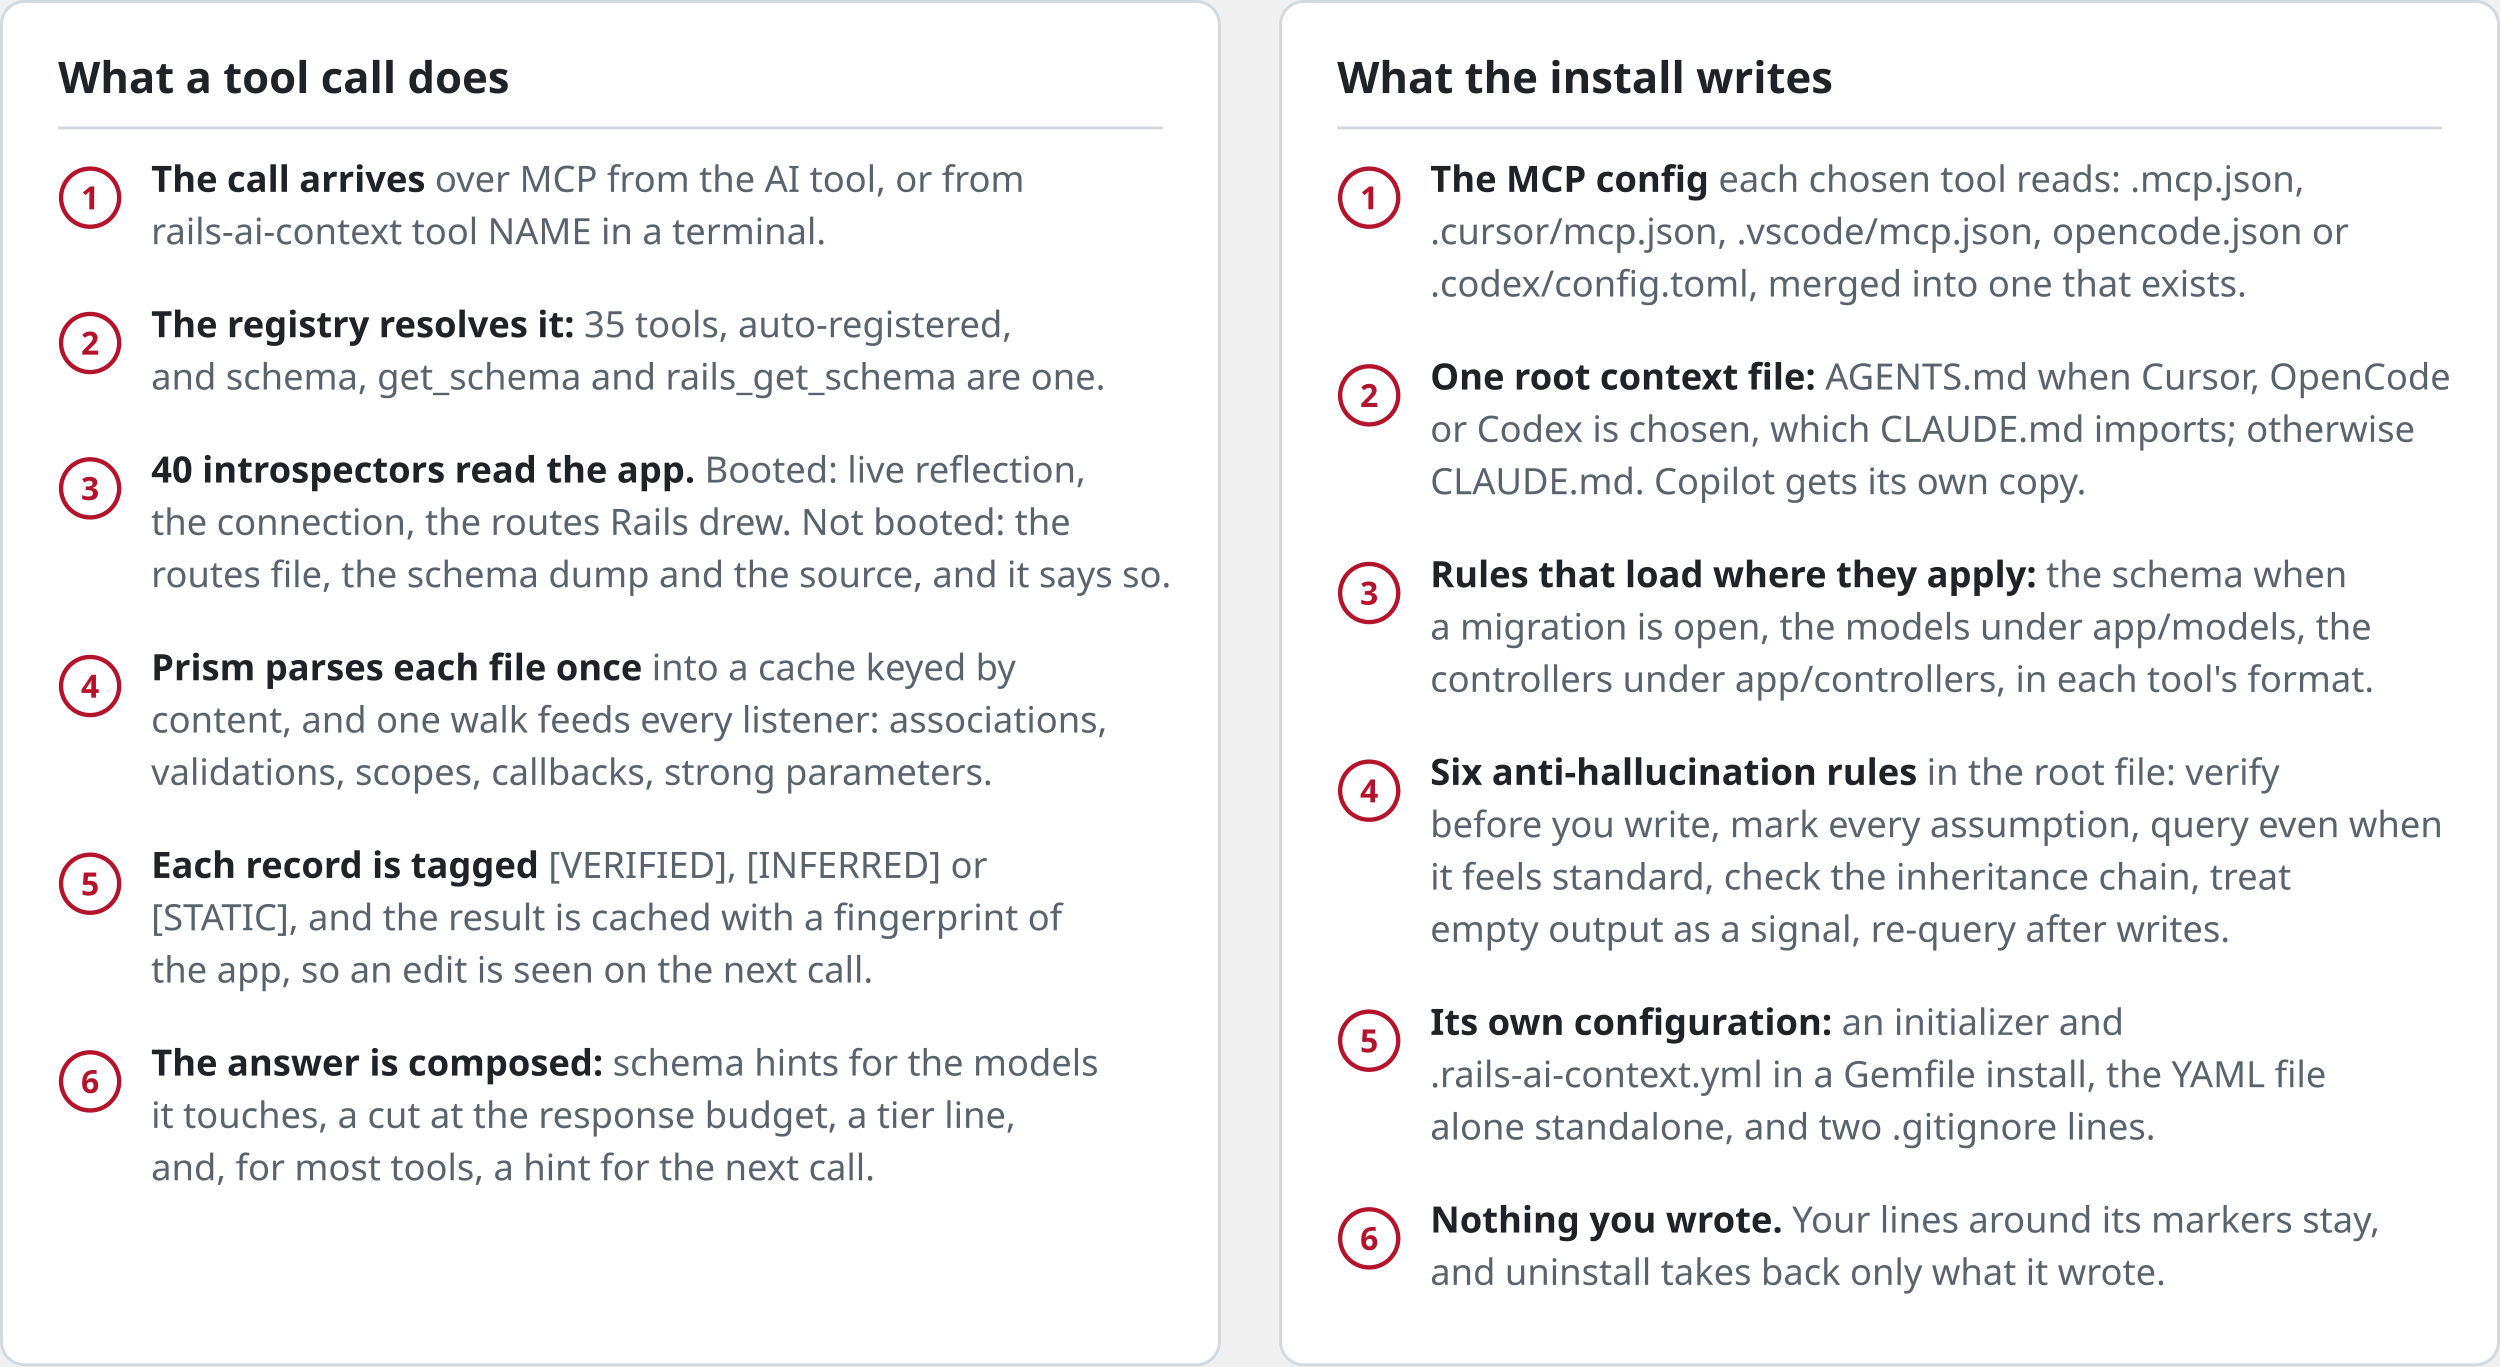
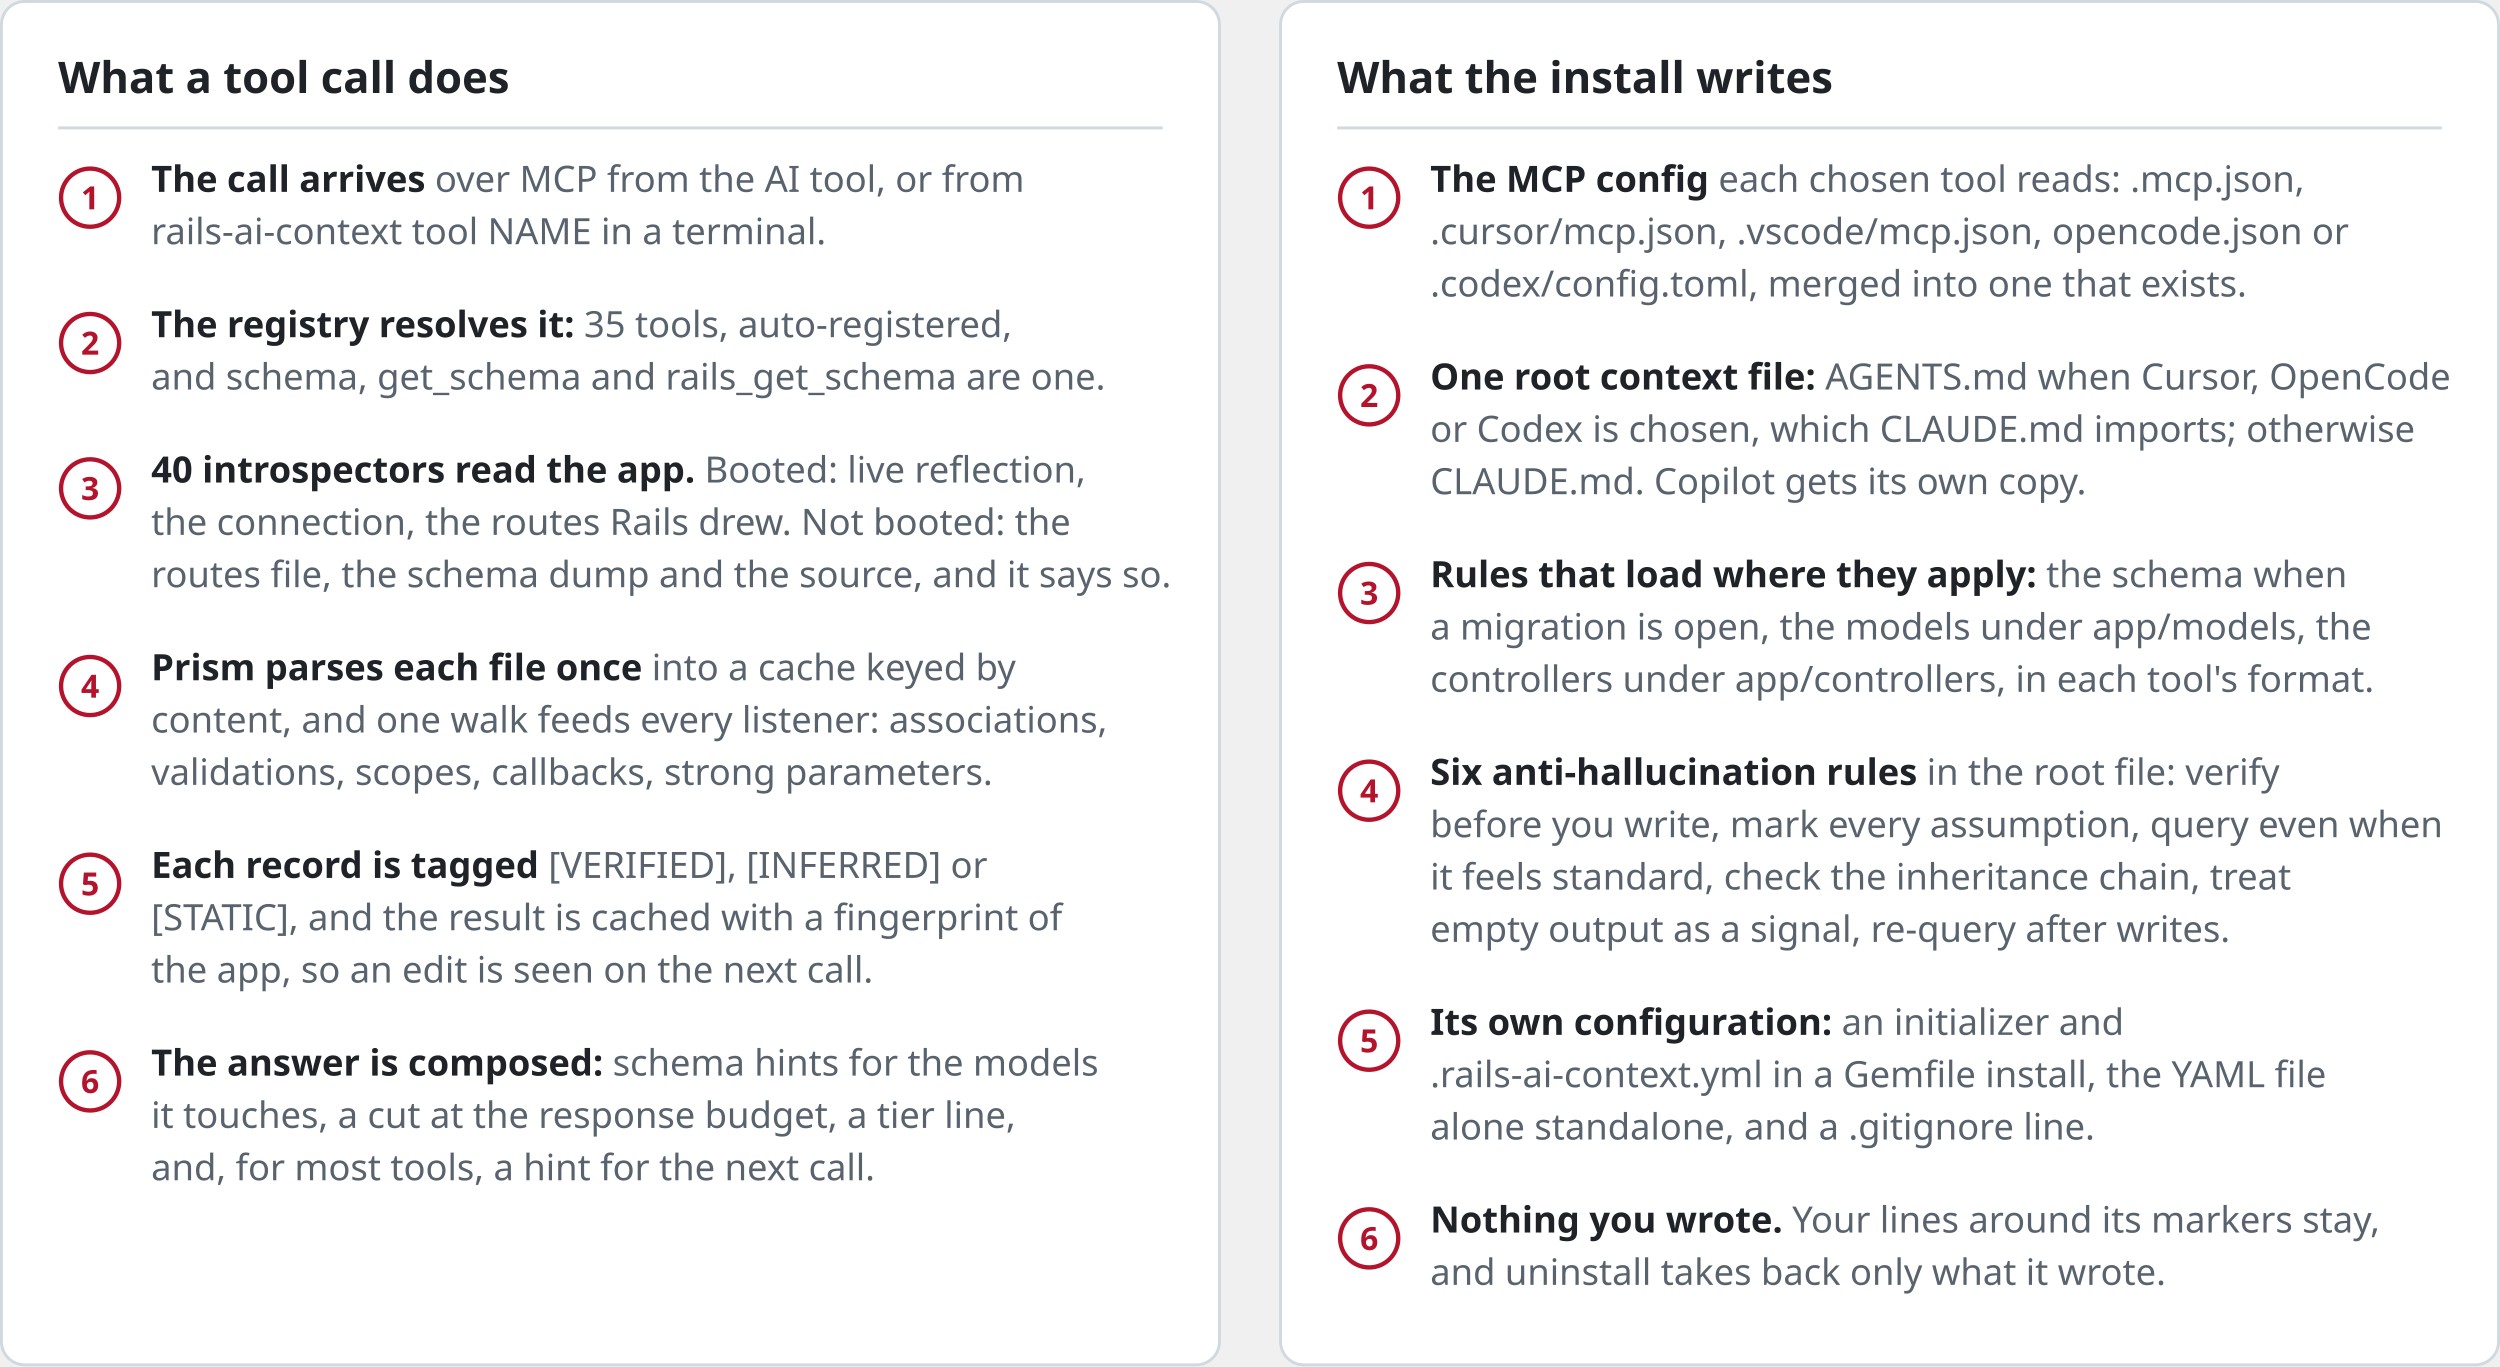
<svg xmlns="http://www.w3.org/2000/svg" width="860" height="470" viewBox="0 0 860 470" font-family="-apple-system, BlinkMacSystemFont, &quot;Segoe UI&quot;, &quot;Noto Sans&quot;, Helvetica, Arial, sans-serif">
  <rect x="0.5" y="0.5" width="419" height="469" rx="8" fill="#ffffff" stroke="#d1d9e0" />
  <rect x="440.5" y="0.5" width="419" height="469" rx="8" fill="#ffffff" stroke="#d1d9e0" />
  <text x="20" y="32" font-size="15" font-weight="600" fill="#1f2328">What a tool call does</text>
  <text x="460" y="32" font-size="15" font-weight="600" fill="#1f2328">What the install writes</text>
  <line x1="20" y1="44" x2="400" y2="44" stroke="#d1d9e0" />
  <line x1="460" y1="44" x2="840" y2="44" stroke="#d1d9e0" />
  <g font-size="12.5" fill="#59636e">
    <circle cx="31" cy="68" r="10" fill="#ffffff" stroke="#b4132c" stroke-width="1.5" />
    <text x="31" y="72" text-anchor="middle" font-size="11" font-weight="700" fill="#b4132c">1</text>
    <text x="52" y="66">
      <tspan font-weight="600" fill="#1f2328">The call arrives</tspan> over MCP from the AI tool, or from</text>
    <text x="52" y="84">rails-ai-context tool NAME in a terminal.</text>
    <circle cx="31" cy="118" r="10" fill="#ffffff" stroke="#b4132c" stroke-width="1.5" />
    <text x="31" y="122" text-anchor="middle" font-size="11" font-weight="700" fill="#b4132c">2</text>
    <text x="52" y="116">
      <tspan font-weight="600" fill="#1f2328">The registry resolves it:</tspan> 35 tools, auto-registered,</text>
    <text x="52" y="134">and schema, get_schema and rails_get_schema are one.</text>
    <circle cx="31" cy="168" r="10" fill="#ffffff" stroke="#b4132c" stroke-width="1.5" />
    <text x="31" y="172" text-anchor="middle" font-size="11" font-weight="700" fill="#b4132c">3</text>
    <text x="52" y="166">
      <tspan font-weight="600" fill="#1f2328">40 introspectors read the app.</tspan> Booted: live reflection,</text>
    <text x="52" y="184">the connection, the routes Rails drew. Not booted: the</text>
    <text x="52" y="202">routes file, the schema dump and the source, and it says so.</text>
    <circle cx="31" cy="236" r="10" fill="#ffffff" stroke="#b4132c" stroke-width="1.5" />
    <text x="31" y="240" text-anchor="middle" font-size="11" font-weight="700" fill="#b4132c">4</text>
    <text x="52" y="234">
      <tspan font-weight="600" fill="#1f2328">Prism parses each file once</tspan> into a cache keyed by</text>
    <text x="52" y="252">content, and one walk feeds every listener: associations,</text>
    <text x="52" y="270">validations, scopes, callbacks, strong parameters.</text>
    <circle cx="31" cy="304" r="10" fill="#ffffff" stroke="#b4132c" stroke-width="1.5" />
    <text x="31" y="308" text-anchor="middle" font-size="11" font-weight="700" fill="#b4132c">5</text>
    <text x="52" y="302">
      <tspan font-weight="600" fill="#1f2328">Each record is tagged</tspan> [VERIFIED], [INFERRED] or</text>
    <text x="52" y="320">[STATIC], and the result is cached with a fingerprint of</text>
    <text x="52" y="338">the app, so an edit is seen on the next call.</text>
    <circle cx="31" cy="372" r="10" fill="#ffffff" stroke="#b4132c" stroke-width="1.5" />
    <text x="31" y="376" text-anchor="middle" font-size="11" font-weight="700" fill="#b4132c">6</text>
    <text x="52" y="370">
      <tspan font-weight="600" fill="#1f2328">The answer is composed:</tspan> schema hints for the models</text>
    <text x="52" y="388">it touches, a cut at the response budget, a tier line,</text>
    <text x="52" y="406">and, for most tools, a hint for the next call.</text>
    <circle cx="471" cy="68" r="10" fill="#ffffff" stroke="#b4132c" stroke-width="1.5" />
    <text x="471" y="72" text-anchor="middle" font-size="11" font-weight="700" fill="#b4132c">1</text>
    <text x="492" y="66">
      <tspan font-weight="600" fill="#1f2328">The MCP config</tspan> each chosen tool reads: .mcp.json,</text>
    <text x="492" y="84">.cursor/mcp.json, .vscode/mcp.json, opencode.json or</text>
    <text x="492" y="102">.codex/config.toml, merged into one that exists.</text>
    <circle cx="471" cy="136" r="10" fill="#ffffff" stroke="#b4132c" stroke-width="1.5" />
    <text x="471" y="140" text-anchor="middle" font-size="11" font-weight="700" fill="#b4132c">2</text>
    <text x="492" y="134">
      <tspan font-weight="600" fill="#1f2328">One root context file:</tspan> AGENTS.md when Cursor, OpenCode</text>
    <text x="492" y="152">or Codex is chosen, which CLAUDE.md imports; otherwise</text>
    <text x="492" y="170">CLAUDE.md. Copilot gets its own copy.</text>
    <circle cx="471" cy="204" r="10" fill="#ffffff" stroke="#b4132c" stroke-width="1.5" />
    <text x="471" y="208" text-anchor="middle" font-size="11" font-weight="700" fill="#b4132c">3</text>
    <text x="492" y="202">
      <tspan font-weight="600" fill="#1f2328">Rules that load where they apply:</tspan> the schema when</text>
    <text x="492" y="220">a migration is open, the models under app/models, the</text>
    <text x="492" y="238">controllers under app/controllers, in each tool's format.</text>
    <circle cx="471" cy="272" r="10" fill="#ffffff" stroke="#b4132c" stroke-width="1.5" />
    <text x="471" y="276" text-anchor="middle" font-size="11" font-weight="700" fill="#b4132c">4</text>
    <text x="492" y="270">
      <tspan font-weight="600" fill="#1f2328">Six anti-hallucination rules</tspan> in the root file: verify</text>
    <text x="492" y="288">before you write, mark every assumption, query even when</text>
    <text x="492" y="306">it feels standard, check the inheritance chain, treat</text>
    <text x="492" y="324">empty output as a signal, re-query after writes.</text>
    <circle cx="471" cy="358" r="10" fill="#ffffff" stroke="#b4132c" stroke-width="1.5" />
    <text x="471" y="362" text-anchor="middle" font-size="11" font-weight="700" fill="#b4132c">5</text>
    <text x="492" y="356">
      <tspan font-weight="600" fill="#1f2328">Its own configuration:</tspan> an initializer and</text>
    <text x="492" y="374">.rails-ai-context.yml in a Gemfile install, the YAML file</text>
-     <text x="492" y="392">alone standalone, and two .gitignore lines.</text>
+     <text x="492" y="392">alone standalone, and a .gitignore line.</text>
    <circle cx="471" cy="426" r="10" fill="#ffffff" stroke="#b4132c" stroke-width="1.5" />
    <text x="471" y="430" text-anchor="middle" font-size="11" font-weight="700" fill="#b4132c">6</text>
    <text x="492" y="424">
      <tspan font-weight="600" fill="#1f2328">Nothing you wrote.</tspan> Your lines around its markers stay,</text>
    <text x="492" y="442">and uninstall takes back only what it wrote.</text>
  </g>
</svg>
